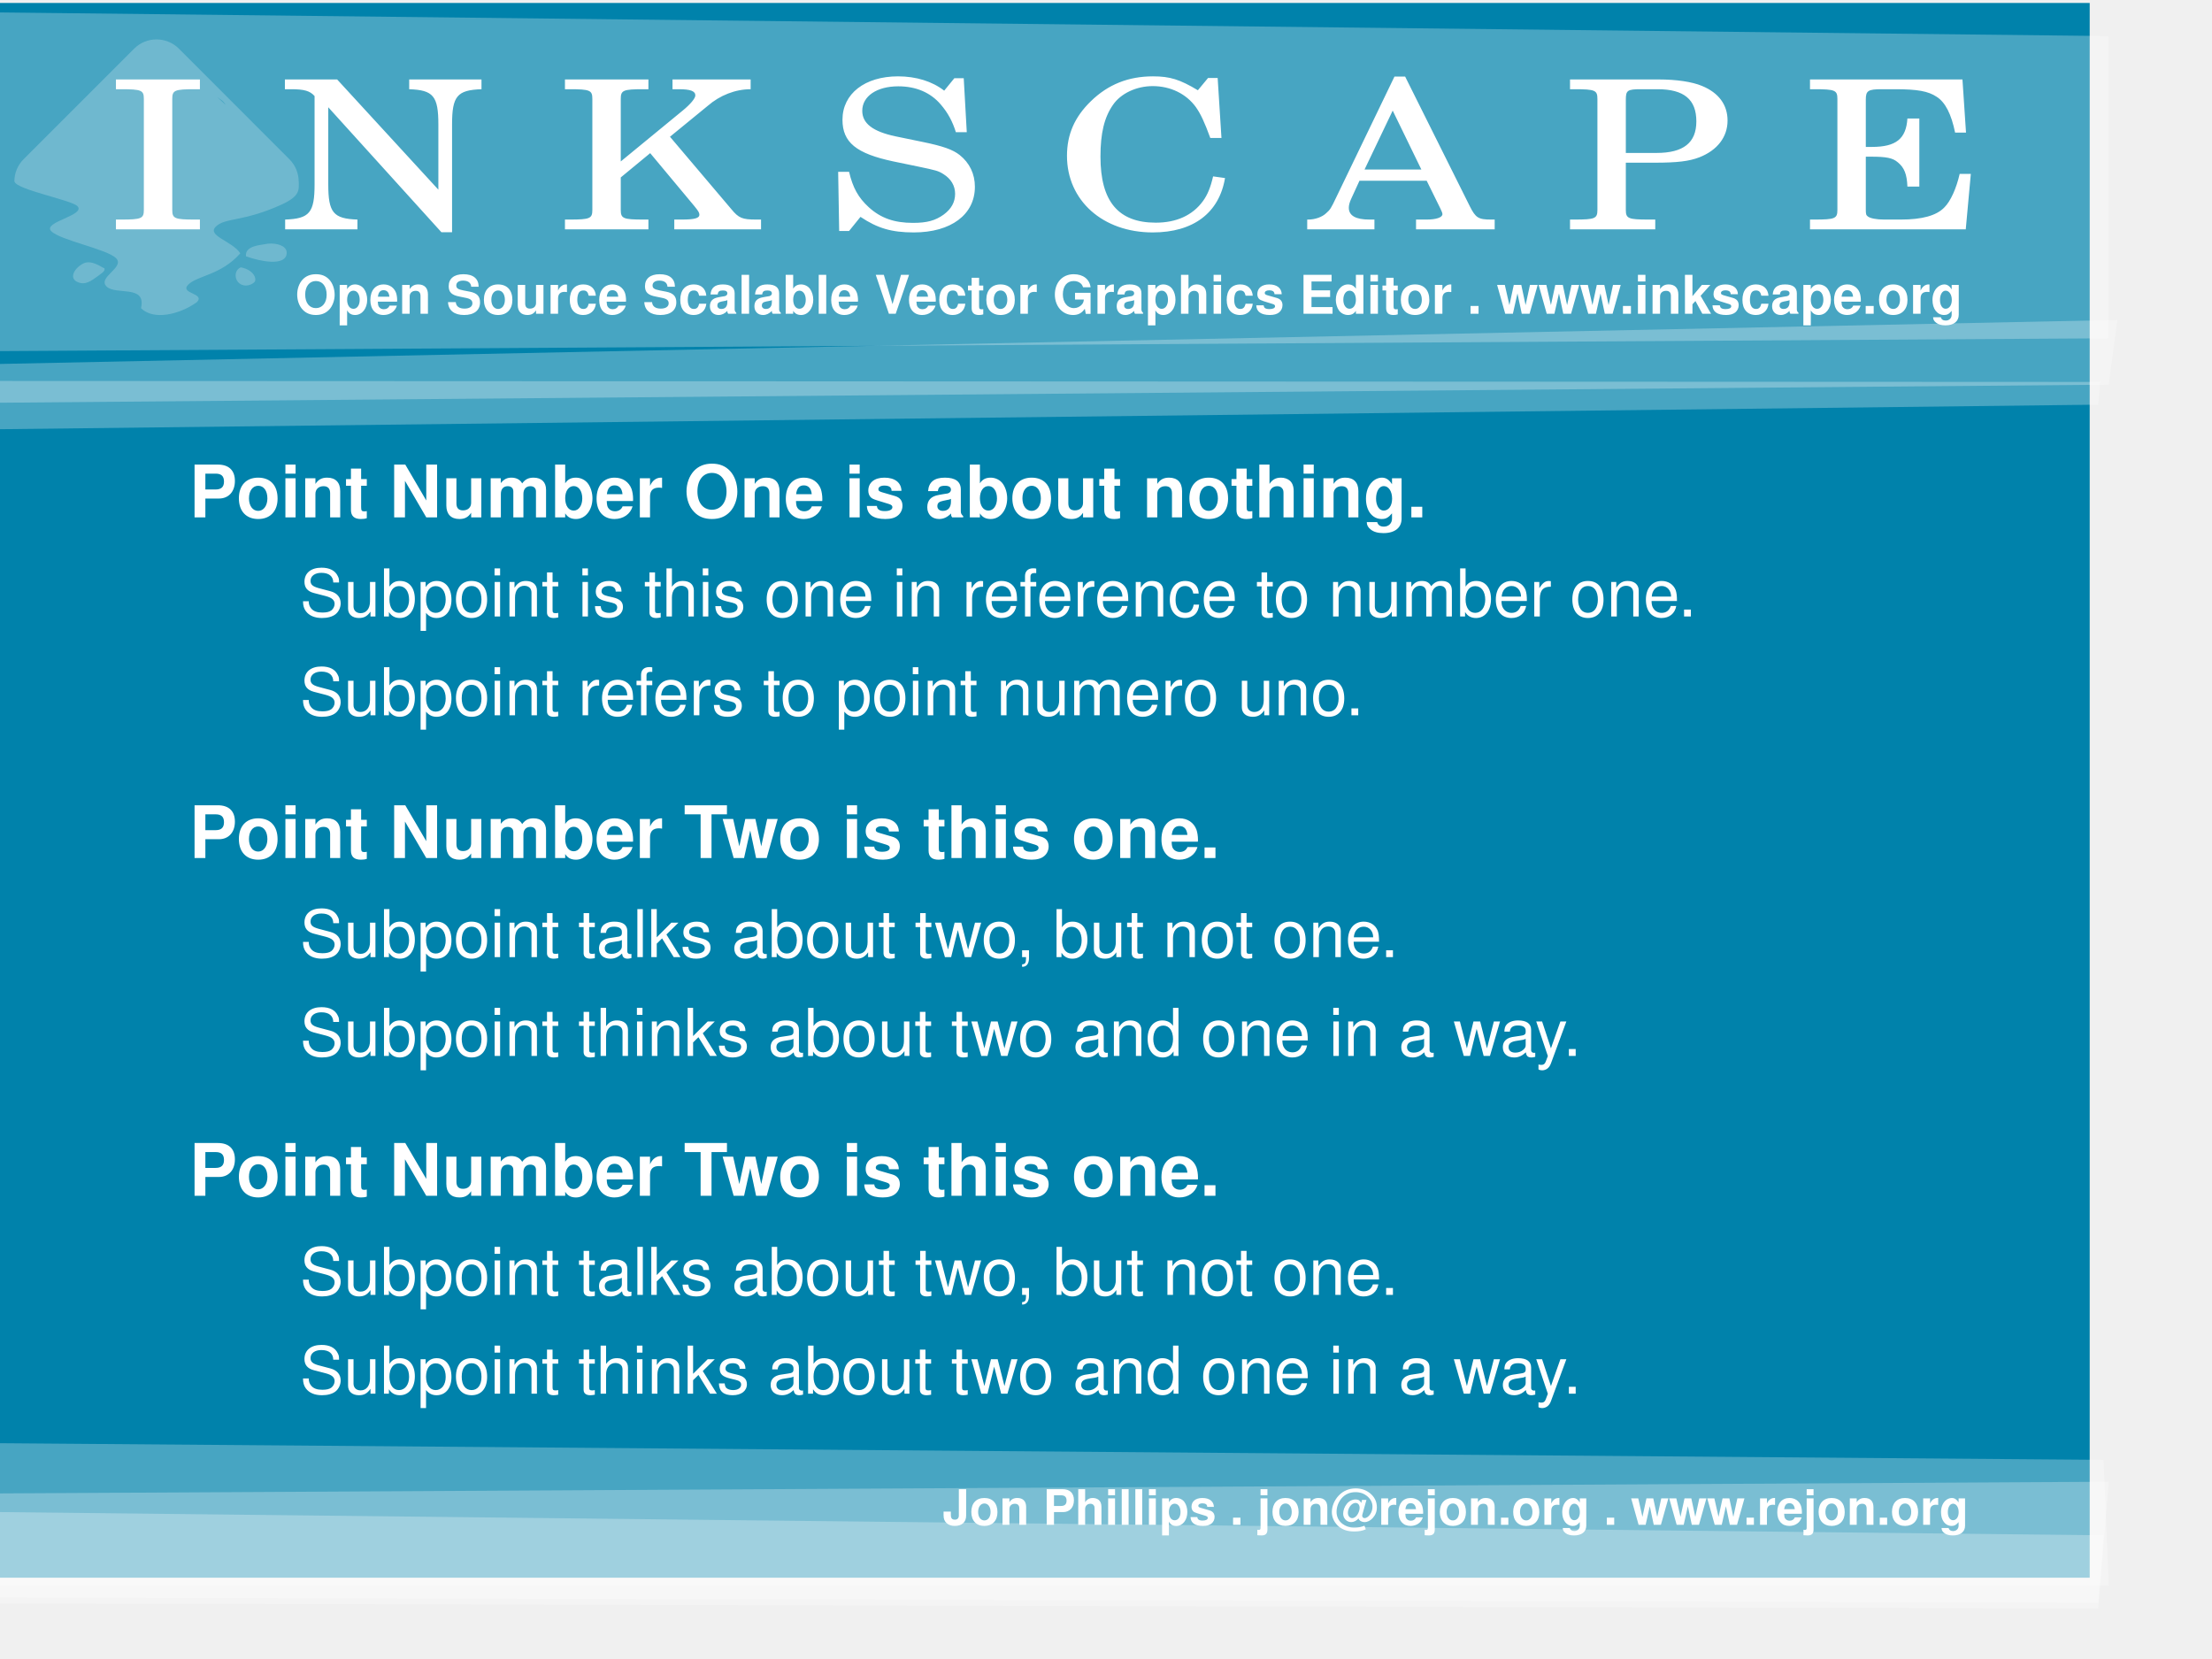
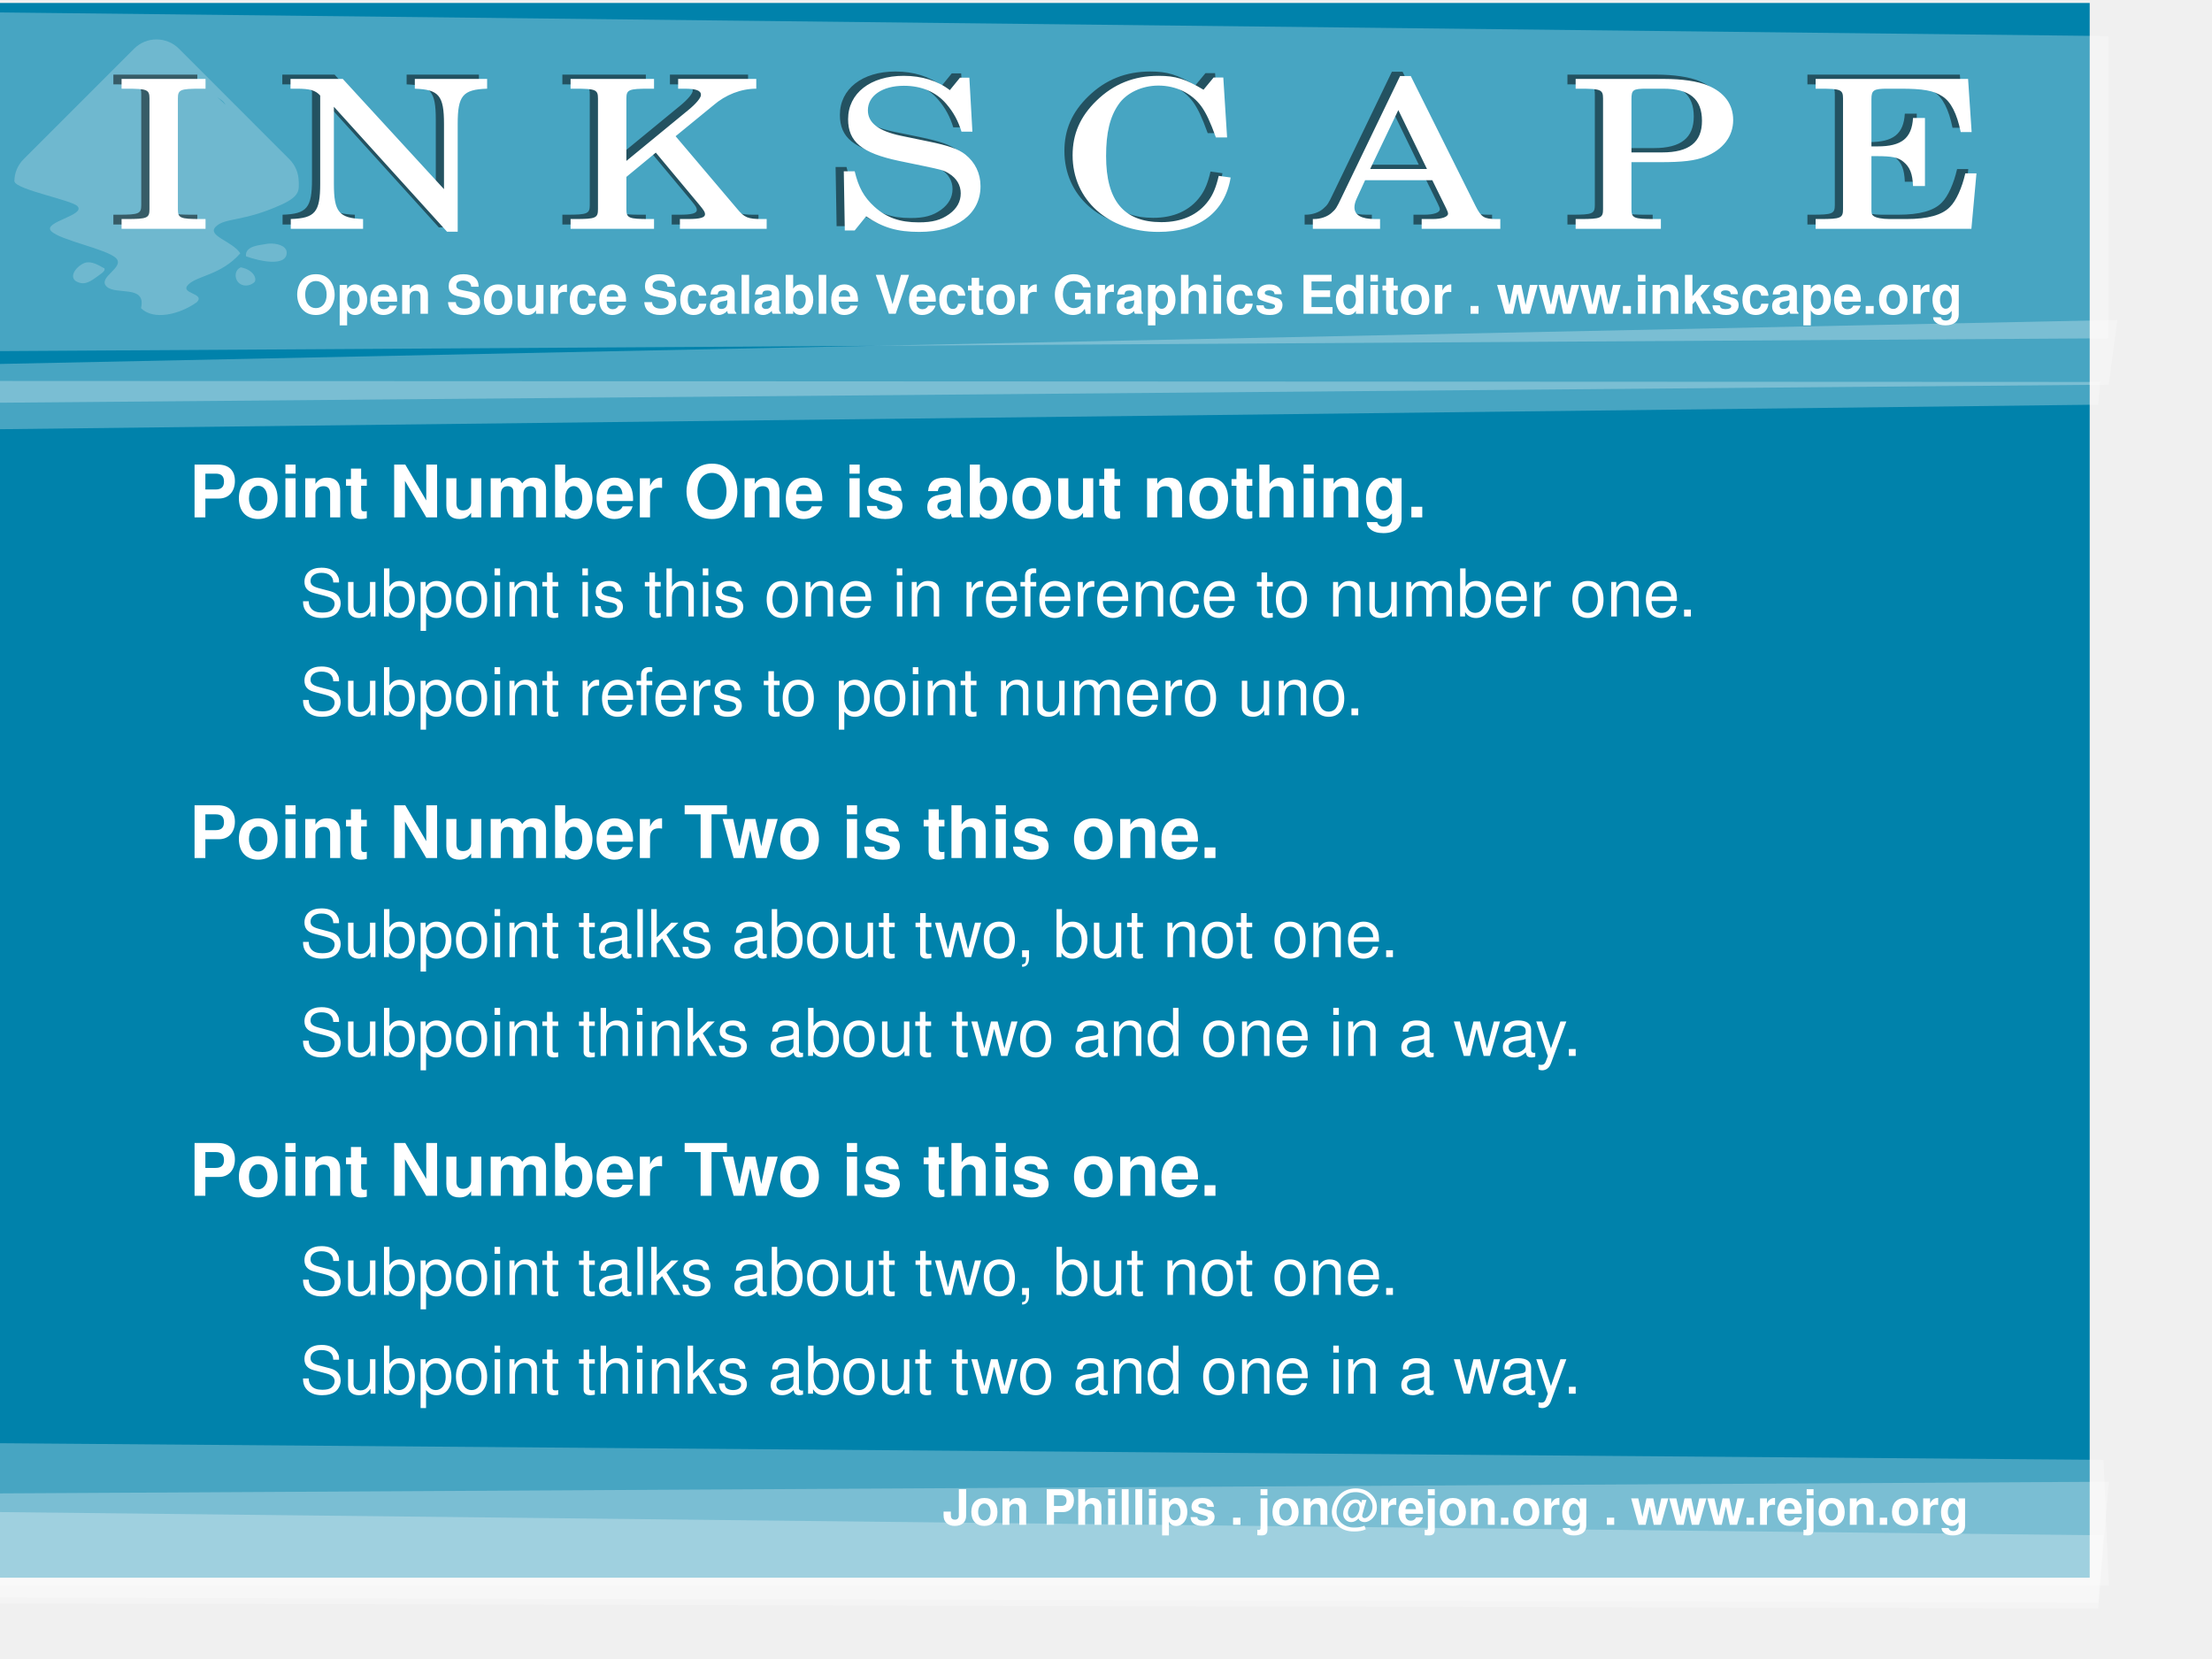
<svg xmlns="http://www.w3.org/2000/svg" id="svg4005" width="640pt" height="480pt">
  <defs id="defs4007" />
  <rect style="font-size:12;fill:#0082ab;fill-rule:evenodd;stroke:none;stroke-width:2.057pt;" id="rect3983" width="809.037" height="607.497" x="-2.879" y="1.14" />
  <path style="font-size:12;fill:#ffffff;fill-opacity:0.281;fill-rule:evenodd;stroke-width:1pt;" d="M -6.931 4.717 L -6.931 135.494 L 813.351 130.511 L 813.351 13.908 L -6.931 4.717 z " id="path4096" />
  <path style="font-size:12;fill:#ffffff;fill-opacity:0.281;fill-rule:evenodd;stroke-width:1pt;" d="M -84.061 556.086 C -97.93 556.086 -102.002 611.536 -88.132 611.536 L 813.526 611.536 L 811.49 563.173 L -84.061 556.086 z " id="path4024" />
-   <path style="font-size:40;font-weight:normal;fill:#ffffff;stroke-width:1pt;font-family:Century Schoolbook L;fill-opacity:1;" d="M 757.067 30.654 L 698.252 30.654 L 698.252 34.418 L 700.013 34.418 C 707.94 34.418 708.821 34.818 708.821 38.181 L 708.821 40.503 L 708.821 78.615 L 708.821 80.937 C 708.821 84.3 707.94 84.7 700.013 84.7 L 698.252 84.7 L 698.252 88.463 L 758.339 88.463 L 760.296 67.085 L 755.99 67.085 C 754.718 72.69 752.467 77.654 750.118 79.976 C 747.085 83.179 741.507 84.7 733.286 84.7 L 726.827 84.7 C 723.892 84.7 721.445 84.22 720.564 83.499 C 719.879 83.019 719.781 82.538 719.781 80.857 L 719.781 60.44 L 721.739 60.44 C 727.708 60.44 730.155 60.92 732.112 62.602 C 734.656 64.683 735.635 67.245 735.831 71.969 L 740.43 71.969 L 740.43 45.707 L 735.831 45.707 C 735.341 53.554 731.427 56.677 722.13 56.677 L 719.781 56.677 L 719.781 38.421 C 719.781 34.978 720.662 34.418 725.947 34.418 L 731.035 34.418 C 739.647 34.418 743.855 35.138 747.183 37.38 C 750.412 39.462 752.761 43.946 754.229 51.152 L 758.437 51.152 L 757.067 30.654 z M 627.204 62.762 L 638.262 62.762 C 647.07 62.762 651.669 62.201 655.584 60.68 C 662.532 57.958 666.446 52.833 666.446 46.508 C 666.446 40.423 663.021 35.779 656.562 33.137 C 652.746 31.535 646.678 30.654 639.926 30.654 L 605.674 30.654 L 605.674 34.418 L 607.435 34.418 C 615.362 34.418 616.243 34.818 616.243 38.181 L 616.243 40.503 L 616.243 78.615 L 616.243 80.937 C 616.243 84.3 615.362 84.7 607.435 84.7 L 605.674 84.7 L 605.674 88.463 L 638.556 88.463 L 638.556 84.7 L 636.011 84.7 C 628.084 84.7 627.204 84.3 627.204 80.937 L 627.204 78.615 L 627.204 62.762 z M 627.204 58.999 L 627.204 38.501 C 627.204 34.818 627.791 34.418 633.173 34.418 L 639.436 34.418 C 649.614 34.418 654.409 38.341 654.409 46.828 C 654.409 55.075 649.418 58.999 639.045 58.999 L 627.204 58.999 z M 542.064 29.534 L 537.953 29.534 L 515.445 76.213 C 513.488 80.377 513.096 80.937 511.628 82.218 C 510.063 83.739 507.322 84.7 504.68 84.7 L 504.289 84.7 L 504.289 88.463 L 530.222 88.463 L 530.222 84.7 L 528.265 84.7 C 522.98 84.7 520.338 83.179 520.338 80.136 C 520.338 79.176 520.632 78.055 521.219 76.774 L 524.448 69.728 L 550.382 69.728 L 555.666 80.457 C 556.254 81.658 556.449 82.218 556.449 82.618 C 556.449 83.9 554.003 84.7 550.382 84.7 L 546.272 84.7 L 546.272 88.463 L 576.609 88.463 L 576.609 84.7 L 575.239 84.7 C 570.346 84.7 569.269 84.06 567.018 79.576 L 542.064 29.534 z M 537.268 42.665 L 548.327 65.404 L 526.406 65.404 L 537.268 42.665 z M 469.743 30.094 L 466.025 30.094 L 462.11 34.818 C 455.162 30.654 451.345 29.453 444.789 29.453 C 435.296 29.453 427.467 32.576 420.812 39.062 C 414.549 45.147 411.613 51.872 411.613 60.119 C 411.613 77.334 425.412 89.664 444.691 89.664 C 460.349 89.664 470.331 82.138 472.581 68.687 L 467.982 68.046 C 467.003 72.29 465.829 75.172 464.067 77.574 C 460.055 83.099 453.792 85.901 445.865 85.901 C 431.381 85.901 424.531 77.654 424.531 60.44 C 424.531 51.392 425.999 45.307 429.326 40.503 C 432.36 36.019 438.427 33.217 444.691 33.217 C 451.541 33.217 457.608 36.179 461.327 41.304 C 463.187 43.946 464.655 47.068 466.905 53.234 L 471.211 53.234 L 469.743 30.094 z M 371.783 30.174 L 368.162 30.174 L 364.248 34.978 C 359.648 31.375 353.385 29.453 346.437 29.453 C 333.617 29.453 325.005 36.179 325.005 46.188 C 325.005 54.915 330.29 59.239 344.676 62.281 L 353.972 64.203 C 361.214 65.724 361.899 65.884 363.954 67.165 C 366.89 69.007 368.456 71.649 368.456 74.772 C 368.456 77.975 366.988 80.617 364.052 82.779 C 360.823 85.101 357.593 85.981 352.211 85.981 C 344.969 85.981 339.782 84.14 335.183 79.976 C 331.073 76.213 329.018 72.45 327.55 66.285 L 323.342 66.285 L 323.733 89.104 L 327.55 89.104 L 331.953 83.659 C 338.51 88.063 343.99 89.664 352.504 89.664 C 366.89 89.664 376.089 82.779 376.089 72.05 C 376.089 67.085 374.034 62.842 370.217 59.799 C 367.575 57.717 363.759 56.356 355.93 54.755 L 345.458 52.593 C 336.749 50.752 332.638 47.629 332.638 42.745 C 332.638 37.14 338.217 33.297 346.535 33.297 C 353.385 33.297 358.963 35.699 362.878 40.263 C 365.716 43.545 367.477 46.908 368.75 50.992 L 372.958 50.992 L 371.783 30.174 z M 239.474 62.281 L 239.474 40.503 L 239.474 38.181 C 239.474 34.818 240.354 34.418 248.281 34.418 L 250.141 34.418 L 250.141 30.654 L 217.944 30.654 L 217.944 34.418 L 219.705 34.418 C 227.632 34.418 228.513 34.818 228.513 38.181 L 228.513 40.503 L 228.513 78.615 L 228.513 80.937 C 228.513 84.3 227.632 84.7 219.705 84.7 L 217.944 84.7 L 217.944 88.463 L 250.141 88.463 L 250.141 84.7 L 248.281 84.7 C 240.354 84.7 239.474 84.3 239.474 80.937 L 239.474 78.615 L 239.474 68.447 L 250.826 59.079 L 267.854 79.496 C 269.419 81.418 269.811 82.058 269.811 82.859 C 269.811 84.14 267.952 84.7 263.156 84.7 L 260.123 84.7 L 260.123 88.463 L 293.591 88.463 L 293.591 84.7 L 291.732 84.7 C 286.35 84.7 284.98 84.14 282.142 80.697 L 258.459 52.753 L 273.04 40.823 C 277.738 36.74 283.707 34.418 289.579 34.418 L 289.579 30.654 L 259.438 30.654 L 259.438 34.418 L 261.884 34.418 C 266.386 34.418 268.245 35.138 268.245 36.82 C 268.245 37.941 266.288 40.263 263.45 42.585 L 239.474 62.281 z M 130.063 30.654 L 109.904 30.654 L 109.904 34.418 L 112.35 34.418 C 117.341 34.418 119.592 35.058 121.354 37.06 L 121.354 71.089 C 121.354 82.058 119.396 84.38 110.002 84.7 L 110.002 88.463 L 137.893 88.463 L 137.893 84.7 C 128.595 84.38 126.638 82.058 126.638 71.089 L 126.638 41.384 L 170.285 89.584 L 174.395 89.584 L 174.395 48.029 C 174.395 37.06 176.353 34.738 185.747 34.418 L 185.747 30.654 L 157.857 30.654 L 157.857 34.418 C 167.153 34.738 169.111 37.06 169.111 48.029 L 169.111 73.171 L 130.063 30.654 z M 66.453 40.503 L 66.453 38.181 C 66.453 34.818 67.334 34.418 75.163 34.418 L 77.12 34.418 L 77.12 30.654 L 44.728 30.654 L 44.728 34.418 L 46.685 34.418 C 54.612 34.418 55.492 34.818 55.492 38.181 L 55.492 40.503 L 55.492 78.615 L 55.492 80.937 C 55.492 84.3 54.612 84.7 46.685 84.7 L 44.728 84.7 L 44.728 88.463 L 77.12 88.463 L 77.12 84.7 L 75.163 84.7 C 67.334 84.7 66.453 84.3 66.453 80.937 L 66.453 78.615 L 66.453 40.503 z " id="path4000" />
  <text xml:space="preserve" style="fill:#ffffff;fill-opacity:1;stroke:none;font-family:Nimbus Sans L;font-style:normal;font-weight:bold;font-size:11;stroke-opacity:1;stroke-width:1pt;stroke-linejoin:miter;stroke-linecap:butt;text-anchor:start;writing-mode:lr;" x="211.917" y="342.888" id="text4130" transform="scale(1.715513,1.715507)">
    <tspan x="211.917" y="342.888" id="tspan4270" style="fill:#ffffff;fill-opacity:1;">Jon Phillips . jon@rejon.org . www.rejon.org</tspan>
  </text>
  <text xml:space="preserve" style="fill:#ffffff;fill-opacity:1;stroke:none;font-family:Nimbus Sans L;font-style:normal;font-weight:bold;font-size:11;stroke-opacity:1;stroke-width:1pt;stroke-linejoin:miter;stroke-linecap:butt;text-anchor:start;writing-mode:lr;" x="28.701" y="78.558" id="text4147" transform="scale(2.540608,2.540608)">
    <tspan x="28.701" y="78.558" id="tspan4148">Point Number One is about nothing.</tspan>
  </text>
  <text xml:space="preserve" style="fill:#ffffff;fill-opacity:1;stroke:none;font-family:Nimbus Sans L;font-style:normal;font-weight:normal;font-size:10;stroke-opacity:1;stroke-width:1pt;stroke-linejoin:miter;stroke-linecap:butt;text-anchor:start;writing-mode:lr;" x="45.529" y="93.605" id="text4150" transform="scale(2.540608,2.540608)">
    <tspan x="45.529" y="93.605" id="tspan4188">Subpoint is this one in reference to number one.</tspan>
    <tspan x="45.529" y="108.605" id="tspan4190">Subpoint refers to point numero uno.</tspan>
  </text>
  <path style="font-size:12;fill-rule:evenodd;stroke-width:1pt;fill:#ffffff;fill-opacity:0.215;" d="M 60.366 15.207 C 57.237 15.207 54.124 16.398 51.726 18.796 L 9.099 61.423 C 6.743 63.779 5.582 66.83 5.541 69.904 C 5.541 69.91 5.541 69.93 5.541 69.936 C 5.541 69.98 5.509 70.019 5.509 70.063 L 5.636 70.063 C 6.338 73.171 27.483 77.139 29.841 79.497 C 33.392 83.048 16.22 85.634 19.771 89.185 C 23.322 92.736 41.218 96.053 44.77 99.604 C 48.321 103.155 37.534 106.948 41.085 110.499 C 44.636 114.05 56.555 109.622 54.394 118.885 C 59.19 123.68 69.199 121.393 75.898 116.598 C 79.45 113.047 69.076 113.351 72.627 109.8 C 76.178 106.249 85.149 106.224 92.702 97.73 C 89.662 93.002 79.685 90.989 83.236 87.438 C 86.787 83.887 93.719 85.69 108.615 78.925 C 116.04 75.553 115.254 73.034 115.254 69.904 L 115.222 69.904 C 115.181 66.83 113.989 63.779 111.633 61.423 L 69.037 18.796 C 66.64 16.398 63.495 15.207 60.366 15.207 z M 83.84 37.473 L 84.856 38.204 C 85.076 38.347 85.298 38.496 85.491 38.649 C 85.684 38.802 85.866 38.963 86.031 39.125 C 86.196 39.287 86.338 39.464 86.476 39.633 C 86.613 39.803 86.747 39.966 86.857 40.141 C 86.916 40.235 86.965 40.332 87.016 40.427 L 83.84 37.473 z M 104.804 93.95 C 103.809 93.918 102.875 94.027 102.167 94.204 C 100.833 94.537 94.373 94.708 94.893 98.873 C 100.621 100.955 109.449 102.531 110.49 98.365 C 111.271 95.241 107.789 94.045 104.804 93.95 z M 34.764 101.224 C 33.887 101.122 32.998 101.213 32.159 101.637 C 28.804 103.329 26.547 107.133 29.682 108.688 C 32.817 110.244 35.033 108.426 37.782 106.497 C 40.53 104.567 40.458 104.192 40.259 103.447 C 39.879 103.549 37.396 101.53 34.764 101.224 z M 92.924 103.13 C 90.321 104.171 90.333 107.794 92.416 109.355 C 94.498 110.917 97.092 109.889 98.133 108.847 C 99.175 107.806 98.13 104.171 92.924 103.13 z " id="path4170" />
  <path style="font-size:12;fill:#ffffff;fill-opacity:0.281;fill-rule:evenodd;stroke-width:1pt;" d="M -16.877 576.213 C -30.747 576.213 -38.89 618.469 -25.021 618.469 L 809.454 620.505 L 813.526 571.613 L -16.877 576.213 z " id="path4171" />
  <path style="font-size:12;fill:#ffffff;fill-opacity:0.281;fill-rule:evenodd;stroke-width:1pt;" d="M -13.937 140.694 C -29.035 140.694 -30.474 155.495 -15.377 155.495 L 813.483 148.408 L 816.814 123.428 L -13.937 140.694 z " id="path4172" />
  <path style="font-size:12;fill:#ffffff;fill-opacity:0.281;fill-rule:evenodd;stroke-width:1pt;" d="M -15.455 146.957 C -29.325 146.957 -29.325 165.762 -15.455 165.762 L 809.454 156.111 L 810.195 147.34 L -15.455 146.957 z " id="path4183" />
  <path style="font-size:12;fill:#ffffff;fill-opacity:0.281;fill-rule:evenodd;stroke-width:1pt;" d="M -14.842 583.158 C -28.711 583.158 -28.711 616.214 -14.842 616.214 L 809.454 618.25 L 811.49 592.281 L -14.842 583.158 z " id="path4184" />
  <text xml:space="preserve" style="fill:#ffffff;fill-opacity:1;stroke:none;font-family:Nimbus Sans L;font-style:normal;font-weight:bold;font-size:12;stroke-opacity:1;stroke-width:1pt;stroke-linejoin:miter;stroke-linecap:butt;text-anchor:start;writing-mode:lr;" x="66.348" y="70.555" id="text4185" transform="scale(1.715513,1.715507)">
    <tspan x="66.348" y="70.555" id="tspan4186">Open Source Scalable Vector Graphics Editor . www.inkscape.org</tspan>
  </text>
  <text xml:space="preserve" style="fill:#ffffff;fill-opacity:1;stroke:none;font-family:Nimbus Sans L;font-style:normal;font-weight:bold;font-size:11;stroke-opacity:1;stroke-width:1pt;stroke-linejoin:miter;stroke-linecap:butt;text-anchor:start;writing-mode:lr;" x="28.701" y="181.574" id="text4204" transform="scale(2.540608,2.540608)">
    <tspan x="28.701" y="181.574" id="tspan4205">Point Number Two is this one.</tspan>
  </text>
  <text xml:space="preserve" style="fill:#ffffff;fill-opacity:1;stroke:none;font-family:Nimbus Sans L;font-style:normal;font-weight:normal;font-size:10;stroke-opacity:1;stroke-width:1pt;stroke-linejoin:miter;stroke-linecap:butt;text-anchor:start;writing-mode:lr;" x="45.529" y="196.622" id="text4207" transform="scale(2.540608,2.540608)">
    <tspan x="45.529" y="196.622" id="tspan4208">Subpoint talks about two, but not one.</tspan>
    <tspan x="45.529" y="211.622" id="tspan4210">Subpoint thinks about two and one in a way.</tspan>
  </text>
  <text xml:space="preserve" style="fill:#ffffff;fill-opacity:1;stroke:none;font-family:Nimbus Sans L;font-style:normal;font-weight:bold;font-size:11;stroke-opacity:1;stroke-width:1pt;stroke-linejoin:miter;stroke-linecap:butt;text-anchor:start;writing-mode:lr;" x="28.701" y="130.289" id="text4212" transform="scale(2.540608,2.540608)">
    <tspan x="28.701" y="130.289" id="tspan4213">Point Number Two is this one.</tspan>
  </text>
  <text xml:space="preserve" style="fill:#ffffff;fill-opacity:1;stroke:none;font-family:Nimbus Sans L;font-style:normal;font-weight:normal;font-size:10;stroke-opacity:1;stroke-width:1pt;stroke-linejoin:miter;stroke-linecap:butt;text-anchor:start;writing-mode:lr;" x="45.529" y="145.337" id="text4215" transform="scale(2.540608,2.540608)">
    <tspan x="45.529" y="145.337" id="tspan4216">Subpoint talks about two, but not one.</tspan>
    <tspan x="45.529" y="160.337" id="tspan4218">Subpoint thinks about two and one in a way.</tspan>
  </text>
+   <path style="font-size:40;font-weight:normal;fill:#000000;stroke-width:1pt;font-family:Century Schoolbook L;fill-opacity:0.5;" d="M 756.072,28.788 L 697.256,28.788 L 697.256,32.551 L 699.018,32.551 C 706.945,32.551 707.826,32.952 707.826,36.314 L 707.826,38.636 L 707.826,76.749 L 707.826,79.071 C 707.826,82.434 706.945,82.834 699.018,82.834 L 697.256,82.834 L 697.256,86.597 L 757.344,86.597 L 759.301,65.219 L 754.995,65.219 C 753.723,70.824 751.472,75.788 749.123,78.11 C 746.09,81.313 740.512,82.834 732.291,82.834 L 725.832,82.834 C 722.896,82.834 720.45,82.354 719.569,81.633 C 718.884,81.152 718.786,80.672 718.786,78.991 L 718.786,58.573 L 720.743,58.573 C 726.713,58.573 729.159,59.054 731.117,60.735 C 733.661,62.817 734.64,65.379 734.836,70.103 L 739.435,70.103 L 739.435,43.841 L 734.836,43.841 C 734.346,51.687 730.432,54.81 721.135,54.81 L 718.786,54.81 L 718.786,36.555 C 718.786,33.112 719.667,32.551 724.951,32.551 L 730.04,32.551 C 738.652,32.551 742.86,33.272 746.188,35.514 C 749.417,37.595 751.766,42.079 753.234,49.285 L 757.442,49.285 L 756.072,28.788 z M 626.209,60.895 L 637.267,60.895 C 646.075,60.895 650.674,60.335 654.589,58.814 C 661.537,56.091 665.451,50.967 665.451,44.641 C 665.451,38.556 662.026,33.912 655.567,31.27 C 651.751,29.669 645.683,28.788 638.931,28.788 L 604.679,28.788 L 604.679,32.551 L 606.44,32.551 C 614.367,32.551 615.248,32.952 615.248,36.314 L 615.248,38.636 L 615.248,76.749 L 615.248,79.071 C 615.248,82.434 614.367,82.834 606.44,82.834 L 604.679,82.834 L 604.679,86.597 L 637.561,86.597 L 637.561,82.834 L 635.016,82.834 C 627.089,82.834 626.209,82.434 626.209,79.071 L 626.209,76.749 L 626.209,60.895 z M 626.209,57.132 L 626.209,36.635 C 626.209,32.952 626.796,32.551 632.178,32.551 L 638.441,32.551 C 648.619,32.551 653.414,36.475 653.414,44.962 C 653.414,53.209 648.423,57.132 638.05,57.132 L 626.209,57.132 z M 541.068,27.667 L 536.958,27.667 L 514.45,74.347 C 512.493,78.51 512.101,79.071 510.633,80.352 C 509.068,81.873 506.327,82.834 503.685,82.834 L 503.294,82.834 L 503.294,86.597 L 529.227,86.597 L 529.227,82.834 L 527.27,82.834 C 521.985,82.834 519.343,81.313 519.343,78.27 C 519.343,77.309 519.637,76.188 520.224,74.907 L 523.453,67.861 L 549.387,67.861 L 554.671,78.59 C 555.258,79.791 555.454,80.352 555.454,80.752 C 555.454,82.033 553.008,82.834 549.387,82.834 L 545.277,82.834 L 545.277,86.597 L 575.614,86.597 L 575.614,82.834 L 574.244,82.834 C 569.351,82.834 568.274,82.193 566.023,77.71 L 541.068,27.667 z M 536.273,40.798 L 547.332,63.538 L 525.41,63.538 L 536.273,40.798 z M 468.748,28.228 L 465.03,28.228 L 461.115,32.952 C 454.167,28.788 450.35,27.587 443.793,27.587 C 434.301,27.587 426.472,30.71 419.817,37.195 C 413.554,43.28 410.618,50.006 410.618,58.253 C 410.618,75.468 424.417,87.798 443.696,87.798 C 459.354,87.798 469.335,80.272 471.586,66.82 L 466.987,66.18 C 466.008,70.423 464.834,73.306 463.072,75.708 C 459.06,81.233 452.797,84.035 444.87,84.035 C 430.386,84.035 423.536,75.788 423.536,58.573 C 423.536,49.526 425.004,43.44 428.331,38.636 C 431.365,34.153 437.432,31.35 443.696,31.35 C 450.546,31.35 456.613,34.313 460.332,39.437 C 462.192,42.079 463.659,45.202 465.91,51.367 L 470.216,51.367 L 468.748,28.228 z M 370.788,28.308 L 367.167,28.308 L 363.253,33.112 C 358.653,29.509 352.39,27.587 345.442,27.587 C 332.622,27.587 324.01,34.313 324.01,44.321 C 324.01,53.049 329.295,57.372 343.681,60.415 L 352.977,62.337 C 360.219,63.858 360.904,64.018 362.959,65.299 C 365.895,67.141 367.461,69.783 367.461,72.905 C 367.461,76.108 365.993,78.75 363.057,80.912 C 359.828,83.234 356.598,84.115 351.216,84.115 C 343.974,84.115 338.787,82.273 334.188,78.11 C 330.078,74.347 328.023,70.583 326.555,64.418 L 322.346,64.418 L 322.738,87.238 L 326.555,87.238 L 330.958,81.793 C 337.515,86.197 342.995,87.798 351.509,87.798 C 365.895,87.798 375.094,80.912 375.094,70.183 C 375.094,65.219 373.039,60.975 369.222,57.933 C 366.58,55.851 362.764,54.49 354.934,52.888 L 344.463,50.727 C 335.754,48.885 331.643,45.762 331.643,40.878 C 331.643,35.274 337.222,31.43 345.54,31.43 C 352.39,31.43 357.968,33.832 361.883,38.396 C 364.721,41.679 366.482,45.042 367.754,49.125 L 371.963,49.125 L 370.788,28.308 z M 238.479,60.415 L 238.479,38.636 L 238.479,36.314 C 238.479,32.952 239.359,32.551 247.286,32.551 L 249.146,32.551 L 249.146,28.788 L 216.949,28.788 L 216.949,32.551 L 218.71,32.551 C 226.637,32.551 227.518,32.952 227.518,36.314 L 227.518,38.636 L 227.518,76.749 L 227.518,79.071 C 227.518,82.434 226.637,82.834 218.71,82.834 L 216.949,82.834 L 216.949,86.597 L 249.146,86.597 L 249.146,82.834 L 247.286,82.834 C 239.359,82.834 238.479,82.434 238.479,79.071 L 238.479,76.749 L 238.479,66.58 L 249.831,57.212 L 266.859,77.629 C 268.424,79.551 268.816,80.192 268.816,80.992 C 268.816,82.273 266.957,82.834 262.161,82.834 L 259.127,82.834 L 259.127,86.597 L 292.596,86.597 L 292.596,82.834 L 290.737,82.834 C 285.355,82.834 283.985,82.273 281.147,78.83 L 257.464,50.887 L 272.045,38.957 C 276.743,34.873 282.712,32.551 288.584,32.551 L 288.584,28.788 L 258.442,28.788 L 258.442,32.551 L 260.889,32.551 C 265.391,32.551 267.25,33.272 267.25,34.953 C 267.25,36.074 265.293,38.396 262.455,40.718 L 238.479,60.415 z M 129.068,28.788 L 108.909,28.788 L 108.909,32.551 L 111.355,32.551 C 116.346,32.551 118.597,33.192 120.359,35.193 L 120.359,69.222 C 120.359,80.192 118.401,82.514 109.007,82.834 L 109.007,86.597 L 136.898,86.597 L 136.898,82.834 C 127.6,82.514 125.643,80.192 125.643,69.222 L 125.643,39.517 L 169.29,87.718 L 173.4,87.718 L 173.4,46.163 C 173.4,35.193 175.357,32.872 184.752,32.551 L 184.752,28.788 L 156.861,28.788 L 156.861,32.551 C 166.158,32.872 168.116,35.193 168.116,46.163 L 168.116,71.304 L 129.068,28.788 z M 65.458,38.636 L 65.458,36.314 C 65.458,32.952 66.339,32.551 74.168,32.551 L 76.125,32.551 L 76.125,28.788 L 43.732,28.788 L 43.732,32.551 L 45.69,32.551 C 53.617,32.551 54.497,32.952 54.497,36.314 L 54.497,38.636 L 54.497,76.749 L 54.497,79.071 C 54.497,82.434 53.617,82.834 45.69,82.834 L 43.732,82.834 L 43.732,86.597 L 76.125,86.597 L 76.125,82.834 L 74.168,82.834 C 66.339,82.834 65.458,82.434 65.458,79.071 L 65.458,76.749 L 65.458,38.636 z " id="path773" />
+   <path style="font-size:40;font-weight:normal;fill:#ffffff;stroke-width:1pt;font-family:Century Schoolbook L;fill-opacity:1;" d="M 759.237,30.452 L 700.421,30.452 L 700.421,34.215 L 702.183,34.215 C 710.11,34.215 710.991,34.615 710.991,37.978 L 710.991,40.3 L 710.991,78.412 L 710.991,80.734 C 710.991,84.097 710.11,84.498 702.183,84.498 L 700.421,84.498 L 700.421,88.261 L 760.509,88.261 L 762.466,66.883 L 758.16,66.883 C 756.888,72.487 754.637,77.452 752.288,79.774 C 749.255,82.976 743.677,84.498 735.456,84.498 L 728.997,84.498 C 726.061,84.498 723.615,84.017 722.734,83.297 C 722.049,82.816 721.951,82.336 721.951,80.654 L 721.951,60.237 L 723.908,60.237 C 729.878,60.237 732.325,60.718 734.282,62.399 C 736.826,64.481 737.805,67.043 738.001,71.767 L 742.6,71.767 L 742.6,45.505 L 738.001,45.505 C 737.511,53.351 733.597,56.474 724.3,56.474 L 721.951,56.474 L 721.951,38.218 C 721.951,34.776 722.832,34.215 728.116,34.215 L 733.205,34.215 C 741.817,34.215 746.025,34.936 749.353,37.178 C 752.582,39.259 754.931,43.743 756.399,50.949 L 760.607,50.949 L 759.237,30.452 z M 629.374,62.559 L 640.432,62.559 C 649.24,62.559 653.839,61.999 657.754,60.477 C 664.702,57.755 668.616,52.631 668.616,46.305 C 668.616,40.22 665.191,35.576 658.732,32.934 C 654.916,31.333 648.848,30.452 642.096,30.452 L 607.844,30.452 L 607.844,34.215 L 609.605,34.215 C 617.532,34.215 618.413,34.615 618.413,37.978 L 618.413,40.3 L 618.413,78.412 L 618.413,80.734 C 618.413,84.097 617.532,84.498 609.605,84.498 L 607.844,84.498 L 607.844,88.261 L 640.726,88.261 L 640.726,84.498 L 638.181,84.498 C 630.254,84.498 629.374,84.097 629.374,80.734 L 629.374,78.412 L 629.374,62.559 z M 629.374,58.796 L 629.374,38.298 C 629.374,34.615 629.961,34.215 635.343,34.215 L 641.606,34.215 C 651.784,34.215 656.579,38.138 656.579,46.626 C 656.579,54.873 651.588,58.796 641.215,58.796 L 629.374,58.796 z M 544.234,29.331 L 540.123,29.331 L 517.615,76.01 C 515.658,80.174 515.266,80.734 513.798,82.016 C 512.233,83.537 509.492,84.498 506.85,84.498 L 506.459,84.498 L 506.459,88.261 L 532.392,88.261 L 532.392,84.498 L 530.435,84.498 C 525.15,84.498 522.508,82.976 522.508,79.934 C 522.508,78.973 522.802,77.852 523.389,76.571 L 526.618,69.525 L 552.552,69.525 L 557.836,80.254 C 558.424,81.455 558.619,82.016 558.619,82.416 C 558.619,83.697 556.173,84.498 552.552,84.498 L 548.442,84.498 L 548.442,88.261 L 578.779,88.261 L 578.779,84.498 L 577.409,84.498 C 572.516,84.498 571.439,83.857 569.188,79.373 L 544.234,29.331 z M 539.438,42.462 L 550.497,65.201 L 528.576,65.201 L 539.438,42.462 z M 471.913,29.891 L 468.195,29.891 L 464.28,34.615 C 457.332,30.452 453.515,29.251 446.959,29.251 C 437.466,29.251 429.637,32.373 422.982,38.859 C 416.719,44.944 413.783,51.67 413.783,59.917 C 413.783,77.131 427.582,89.462 446.861,89.462 C 462.519,89.462 472.501,81.935 474.751,68.484 L 470.152,67.844 C 469.173,72.087 467.999,74.97 466.237,77.372 C 462.225,82.896 455.962,85.699 448.035,85.699 C 433.551,85.699 426.701,77.452 426.701,60.237 C 426.701,51.189 428.169,45.104 431.496,40.3 C 434.53,35.816 440.597,33.014 446.861,33.014 C 453.711,33.014 459.778,35.976 463.497,41.101 C 465.357,43.743 466.825,46.866 469.075,53.031 L 473.381,53.031 L 471.913,29.891 z M 373.953,29.971 L 370.332,29.971 L 366.418,34.776 C 361.818,31.172 355.555,29.251 348.607,29.251 C 335.787,29.251 327.175,35.976 327.175,45.985 C 327.175,54.712 332.46,59.036 346.846,62.079 L 356.142,64 C 363.384,65.522 364.069,65.682 366.124,66.963 C 369.06,68.804 370.626,71.447 370.626,74.569 C 370.626,77.772 369.158,80.414 366.222,82.576 C 362.993,84.898 359.763,85.779 354.381,85.779 C 347.139,85.779 341.952,83.937 337.353,79.774 C 333.243,76.01 331.188,72.247 329.72,66.082 L 325.512,66.082 L 325.903,88.901 L 329.72,88.901 L 334.123,83.457 C 340.68,87.86 346.16,89.462 354.674,89.462 C 369.06,89.462 378.259,82.576 378.259,71.847 C 378.259,66.883 376.204,62.639 372.387,59.597 C 369.745,57.515 365.929,56.154 358.1,54.552 L 347.628,52.39 C 338.919,50.549 334.808,47.426 334.808,42.542 C 334.808,36.937 340.387,33.094 348.705,33.094 C 355.555,33.094 361.133,35.496 365.048,40.06 C 367.886,43.343 369.647,46.706 370.92,50.789 L 375.128,50.789 L 373.953,29.971 z M 241.644,62.079 L 241.644,40.3 L 241.644,37.978 C 241.644,34.615 242.524,34.215 250.451,34.215 L 252.311,34.215 L 252.311,30.452 L 220.114,30.452 L 220.114,34.215 L 221.875,34.215 C 229.802,34.215 230.683,34.615 230.683,37.978 L 230.683,40.3 L 230.683,78.412 L 230.683,80.734 C 230.683,84.097 229.802,84.498 221.875,84.498 L 220.114,84.498 L 220.114,88.261 L 252.311,88.261 L 252.311,84.498 L 250.451,84.498 C 242.524,84.498 241.644,84.097 241.644,80.734 L 241.644,78.412 L 241.644,68.244 L 252.996,58.876 L 270.024,79.293 C 271.589,81.215 271.981,81.855 271.981,82.656 C 271.981,83.937 270.122,84.498 265.326,84.498 L 262.293,84.498 L 262.293,88.261 L 295.761,88.261 L 295.761,84.498 L 293.902,84.498 C 288.52,84.498 287.15,83.937 284.312,80.494 L 260.629,52.551 L 275.21,40.62 C 279.908,36.537 285.877,34.215 291.749,34.215 L 291.749,30.452 L 261.608,30.452 L 261.608,34.215 L 264.054,34.215 C 268.556,34.215 270.415,34.936 270.415,36.617 C 270.415,37.738 268.458,40.06 265.62,42.382 L 241.644,62.079 z M 132.233,30.452 L 112.074,30.452 L 112.074,34.215 L 114.52,34.215 C 119.511,34.215 121.762,34.856 123.524,36.857 L 123.524,70.886 C 123.524,81.855 121.566,84.177 112.172,84.498 L 112.172,88.261 L 140.063,88.261 L 140.063,84.498 C 130.765,84.177 128.808,81.855 128.808,70.886 L 128.808,41.181 L 172.455,89.382 L 176.565,89.382 L 176.565,47.827 C 176.565,36.857 178.523,34.535 187.917,34.215 L 187.917,30.452 L 160.027,30.452 L 160.027,34.215 C 169.323,34.535 171.281,36.857 171.281,47.827 L 171.281,72.968 L 132.233,30.452 z M 68.623,40.3 L 68.623,37.978 C 68.623,34.615 69.504,34.215 77.333,34.215 L 79.29,34.215 L 79.29,30.452 L 46.898,30.452 L 46.898,34.215 L 48.855,34.215 C 56.782,34.215 57.662,34.615 57.662,37.978 L 57.662,40.3 L 57.662,78.412 L 57.662,80.734 C 57.662,84.097 56.782,84.498 48.855,84.498 L 46.898,84.498 L 46.898,88.261 L 79.29,88.261 L 79.29,84.498 L 77.333,84.498 C 69.504,84.498 68.623,84.097 68.623,80.734 L 68.623,78.412 L 68.623,40.3 z " id="path780" />
</svg>
